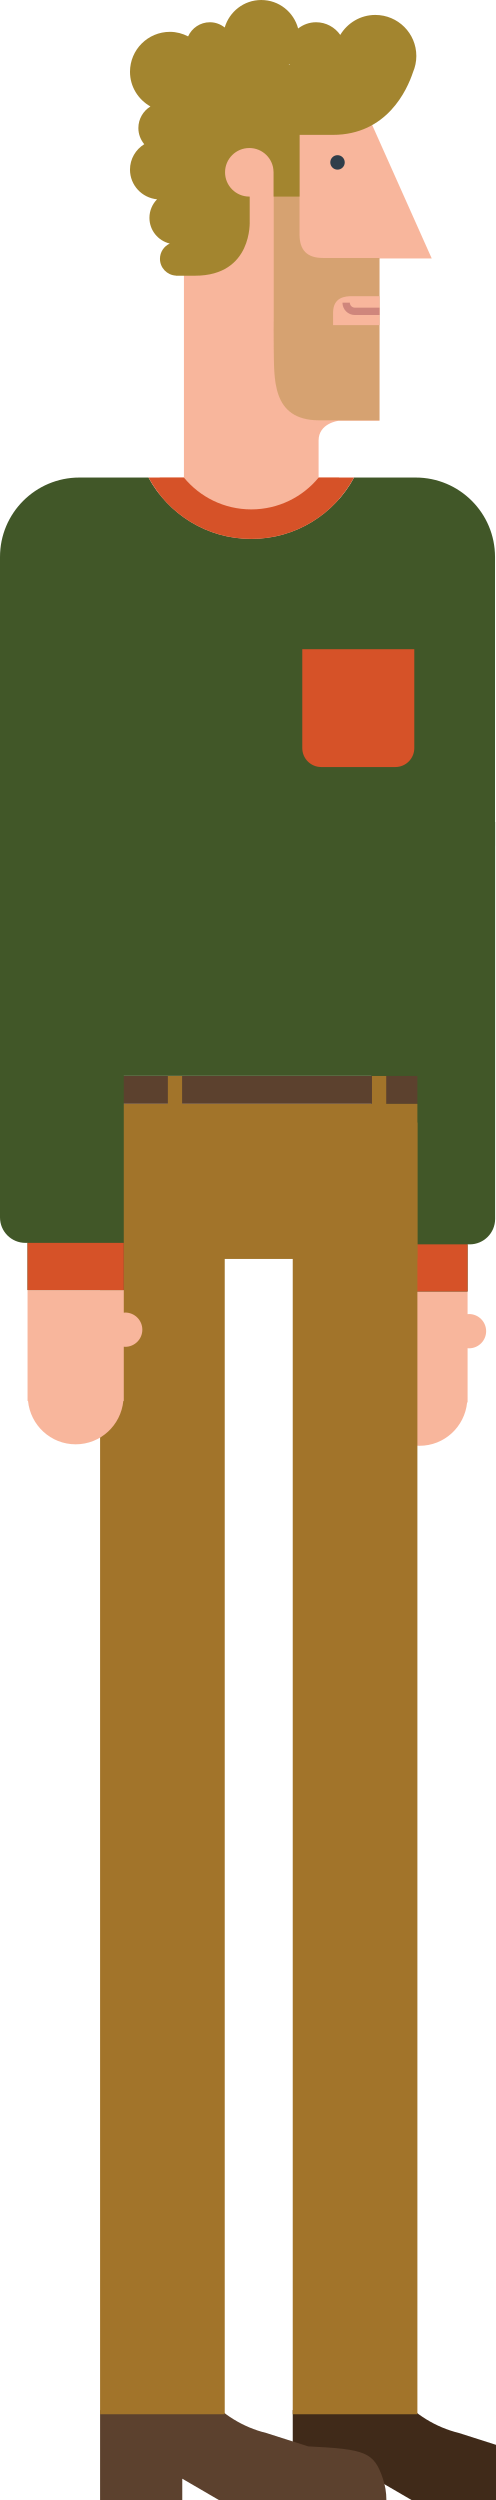
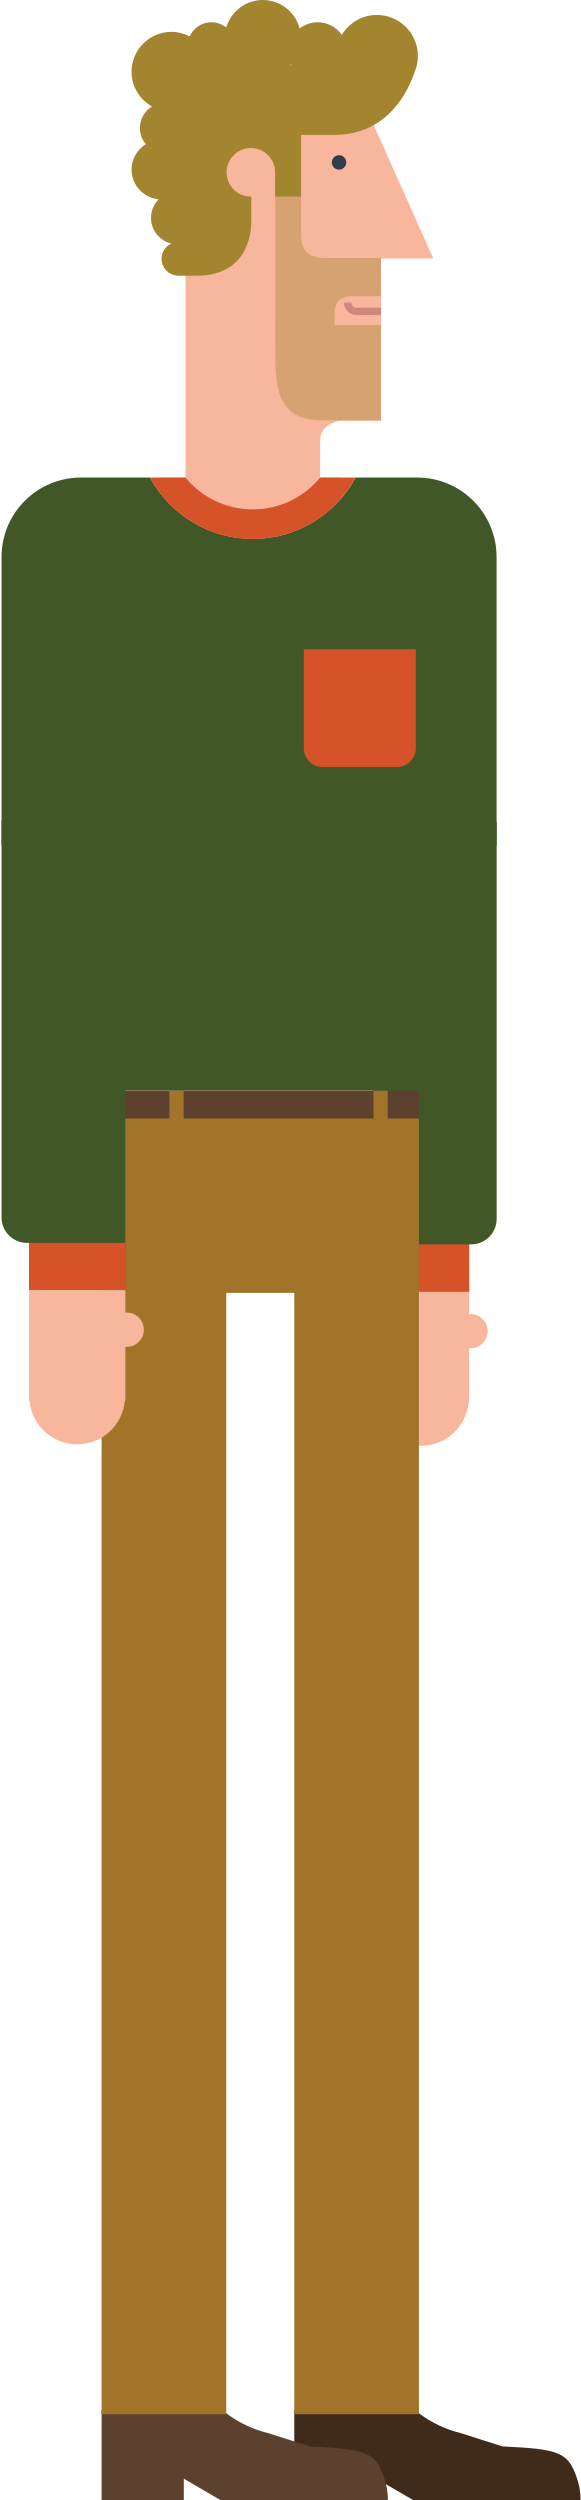
- <svg xmlns="http://www.w3.org/2000/svg" xmlns:xlink="http://www.w3.org/1999/xlink" version="1.1" id="Layer_1" x="0px" y="0px" width="100.103px" height="505.451px" viewBox="0 0 100.103 505.451" enable-background="new 0 0 100.103 505.451" xml:space="preserve">
+ <svg xmlns="http://www.w3.org/2000/svg" xmlns:xlink="http://www.w3.org/1999/xlink" version="1.1" id="Layer_1" x="0px" y="0px" width="41.803px" height="180px" viewBox="0 0 41.803 180" enable-background="new 0 0 41.803 180" xml:space="preserve">
  <g>
-     <path fill="#F8B69C" d="M73.365,21.056l-0.497-0.622H37.188v76.115h-4.896v28.723h36.242V96.549h-4.12v-0.027v-7.461   c0-3.479,3.979-3.979,3.979-3.979h8.33V52.26h10.566L73.365,21.056z" />
-     <path fill="#2F3E4A" d="M69.699,32.835c0,0.806-0.653,1.463-1.461,1.463s-1.461-0.657-1.461-1.463s0.653-1.463,1.461-1.463   S69.699,32.029,69.699,32.835" />
+     <path fill="#F8B69C" d="M26.237,7.499L26.06,7.277H13.354v27.105H11.61v10.229h12.906V34.383H23.05v-0.01v-2.656   c0-1.24,1.416-1.417,1.416-1.417h2.967V18.611h3.762L26.237,7.499z" />
+     <path fill="#2F3E4A" d="M24.931,11.694c0,0.286-0.232,0.521-0.52,0.521c-0.287,0-0.519-0.234-0.519-0.521   c0-0.287,0.232-0.521,0.519-0.521C24.698,11.173,24.931,11.406,24.931,11.694" />
    <g opacity="0.4">
      <g>
-         <defs>
-           <rect id="SVGID_1_" x="55.326" y="26.796" width="21.397" height="58.186" />
-         </defs>
-         <clipPath id="SVGID_2_">
-           <use xlink:href="#SVGID_1_" overflow="visible" />
-         </clipPath>
-         <path clip-path="url(#SVGID_2_)" fill="#A3852F" d="M55.341,37.362v26.854c0,0-0.038,4.568,0,6.093     c0.151,5.954-0.621,14.673,9.202,14.673h12.181V52.156h-5.72h-5.717c-3.232,0-4.724-1.615-4.724-4.723V26.796h-5.222V37.362z" />
+         <g>
+           <defs>
+             <rect id="SVGID_1_" x="19.812" y="9.543" width="7.62" height="20.721" />
+           </defs>
+           <clipPath id="SVGID_2_">
+             <use xlink:href="#SVGID_1_" overflow="visible" />
+           </clipPath>
+           <path clip-path="url(#SVGID_2_)" fill="#A3852F" d="M19.818,13.306v9.563c0,0-0.013,1.627,0,2.17      c0.054,2.12-0.221,5.225,3.277,5.225h4.337V18.574h-2.037h-2.035c-1.152,0-1.682-0.575-1.682-1.682v-7.35h-1.86V13.306      L19.818,13.306z" />
+         </g>
      </g>
    </g>
-     <path fill="#A3852F" d="M75.879,3.02c-3.017,0-5.634,1.63-7.087,4.04c-1.076-1.545-2.862-2.562-4.888-2.562   c-1.372,0-2.622,0.482-3.63,1.264C59.398,2.452,56.411,0,52.824,0c-3.517,0-6.446,2.356-7.393,5.56   c-0.825-0.653-1.854-1.062-2.99-1.062c-1.967,0-3.65,1.176-4.409,2.858c-1.105-0.567-2.341-0.918-3.674-0.918   c-4.46,0-8.076,3.614-8.076,8.08c0,3.019,1.677,5.62,4.131,7.007c-1.463,0.911-2.438,2.521-2.438,4.369   c0,1.245,0.457,2.369,1.188,3.261c-1.724,1.069-2.882,2.964-2.882,5.143c0,3.142,2.405,5.697,5.47,5.998   c-0.948,0.966-1.538,2.288-1.538,3.751c0,2.525,1.752,4.63,4.107,5.195c-1.166,0.543-1.98,1.718-1.98,3.087   c0,1.823,1.432,3.298,3.229,3.395v0.021h3.854c11.687,0,11.062-11.066,11.062-11.066v-4.939c-0.022,0-0.05,0.008-0.075,0.008   c-2.712,0-4.91-2.2-4.91-4.912s2.198-4.909,4.91-4.909c2.679,0,4.844,2.142,4.901,4.805h0.011v0.104v4.912h5.237V27.271h6.713   c10.952,0,15.038-9.073,16.235-12.694c0.426-1.001,0.667-2.103,0.667-3.256C84.177,6.733,80.462,3.02,75.879,3.02 M58.387,13.097   c0.041-0.043,0.076-0.094,0.118-0.142c0.023,0.051,0.054,0.096,0.079,0.142H58.387z" />
-     <path fill="#F8B69C" d="M76.724,59.879h-5.532c-1.277,0-3.851,0.121-3.851,3.357v2.496h9.383V59.879z" />
-     <path fill="#CF867C" d="M71.743,62.201c-0.56,0-1.013-0.455-1.013-1.014h-1.492c0,1.38,1.12,2.503,2.503,2.504h4.982v-1.49H71.743z   " />
-     <path fill="#F8B69C" d="M94.819,265.671c-0.098,0-0.188,0.021-0.282,0.027v-1.547v-3.029H75.079v3.029v6.213v12.197   c0,0.008-0.001,0.012-0.001,0.02s0.001,0.012,0.001,0.02v0.943h0.095c0.489,4.916,4.589,8.768,9.636,8.768   c5.045,0,9.145-3.852,9.633-8.768h0.095v-0.943c0-0.008,0.003-0.012,0.003-0.02s-0.003-0.012-0.003-0.02v-9.984   c0.095,0.008,0.185,0.027,0.282,0.027c1.916,0,3.468-1.553,3.468-3.465C98.287,267.224,96.735,265.671,94.819,265.671" />
-     <path fill="#415728" d="M100.103,166.196v80.255c0,2.834-2.301,5.135-5.137,5.135h-0.429v0.439v9.097H75.078v-9.097v-5.574v-3.52   v-76.735H100.103z" />
-     <rect x="75.075" y="251.583" fill="#D65228" width="19.46" height="9.538" />
-     <path fill="#402A19" d="M116.368,501.13c-1.804-5.359-3.5-5.961-15.107-6.52l-8.459-2.701c-4.741-1.164-8.91-3.779-12.014-7.348   c-0.697-0.803-1.335-1.658-1.92-2.553c-5.356,0.391-4.59,5.266-4.59,5.266H59.188v2.039v2.838v2.844v6.135v2.705v1.615h16.615   v-1.615v-2.691l7.379,4.301h33.891C117.072,503.933,116.822,502.486,116.368,501.13" />
-     <rect x="59.187" y="226.955" fill="#A2742A" width="25.202" height="261.158" />
-     <path fill="#5C412E" d="M77.412,501.13c-1.802-5.359-3.497-5.961-15.104-6.52l-8.459-2.701c-4.741-1.164-8.909-3.779-12.014-7.348   c-0.696-0.803-1.333-1.658-1.918-2.553c-5.358,0.391-4.59,5.266-4.59,5.266H20.235v2.039v2.838v2.844v6.135v2.705v1.615h16.616   v-1.615v-2.691l7.379,4.301h33.889C78.119,503.933,77.871,502.486,77.412,501.13" />
-     <rect x="20.235" y="226.955" fill="#A2742A" width="25.202" height="261.158" />
-     <rect x="20.235" y="217.514" fill="#5C412E" width="64.152" height="5.665" />
-     <rect x="20.235" y="223.179" fill="#A2742A" width="64.152" height="31.356" />
-     <rect x="33.939" y="217.514" fill="#A2742A" width="2.877" height="8.175" />
-     <rect x="75.206" y="217.514" fill="#A2742A" width="2.878" height="8.175" />
-     <path fill="#415728" d="M84.04,96.549H71.582c-3.984,7.388-11.797,12.412-20.779,12.412c-8.983,0-16.795-5.024-20.781-12.412   H16.053C7.187,96.549,0,103.739,0,112.603v11.764v46.62h20.235v46.527h1.592h55.952h6.694v-46.527h15.611v-18.943V135.34v-22.737   C100.085,103.739,92.9,96.549,84.04,96.549" />
-     <path fill="#D65228" d="M50.803,108.957c8.982,0,16.795-5.021,20.781-12.408h-3.156H64.49h-0.063   c-3.231,3.932-8.134,6.441-13.624,6.441c-5.489,0-10.393-2.51-13.623-6.441h-5.516h-1.643   C34.007,103.937,41.819,108.957,50.803,108.957" />
-     <path fill="#D65228" d="M61.116,151.255c0,2.11,1.714,3.825,3.828,3.825h14.988c2.114,0,3.829-1.715,3.829-3.825v-19.996H61.116   V151.255z" />
-     <path fill="#F8B69C" d="M25.309,265.371c-0.098,0-0.187,0.021-0.281,0.029v-1.549v-3.029H5.57v3.029v6.213v12.197   c0,0.008-0.003,0.012-0.003,0.02s0.003,0.012,0.003,0.023v0.939h0.096c0.486,4.916,4.586,8.77,9.632,8.77s9.146-3.854,9.635-8.77   h0.095v-0.939c0-0.012,0.002-0.016,0.002-0.023s-0.002-0.012-0.002-0.02v-9.984c0.095,0.008,0.184,0.027,0.281,0.027   c1.916,0,3.468-1.553,3.468-3.465C28.776,266.923,27.225,265.371,25.309,265.371" />
-     <path fill="#415728" d="M0,165.898v80.253c0,2.834,2.3,5.134,5.136,5.134h0.429v0.439v9.097h19.461v-9.097v-5.573v-3.52v-76.733H0z   " />
-     <rect x="5.564" y="251.285" fill="#D65228" width="19.461" height="9.537" />
+     <path fill="#A3852F" d="M27.132,1.076c-1.074,0-2.006,0.58-2.523,1.438c-0.383-0.55-1.019-0.912-1.74-0.912   c-0.49,0-0.935,0.172-1.293,0.45C21.264,0.874,20.199,0,18.922,0c-1.252,0-2.295,0.84-2.632,1.98   c-0.294-0.232-0.66-0.378-1.065-0.378c-0.7,0-1.3,0.418-1.57,1.018c-0.393-0.202-0.833-0.326-1.308-0.326   c-1.588,0-2.876,1.286-2.876,2.877c0,1.074,0.597,2.001,1.471,2.495c-0.521,0.324-0.868,0.896-0.868,1.556   c0,0.443,0.163,0.844,0.424,1.161c-0.614,0.381-1.026,1.056-1.026,1.832c0,1.118,0.856,2.028,1.947,2.136   c-0.337,0.344-0.547,0.814-0.547,1.336c0,0.899,0.623,1.648,1.462,1.85c-0.415,0.194-0.705,0.612-0.705,1.1   c0,0.649,0.511,1.175,1.15,1.209v0.007h1.373c4.161,0,3.938-3.941,3.938-3.941v-1.759c-0.008,0-0.018,0.003-0.026,0.003   c-0.966,0-1.748-0.783-1.748-1.749s0.782-1.748,1.748-1.748c0.954,0,1.726,0.763,1.745,1.711h0.004v0.037v1.749h1.865V9.711h2.39   c3.9,0,5.355-3.23,5.783-4.521c0.15-0.356,0.236-0.749,0.236-1.159C30.087,2.398,28.765,1.076,27.132,1.076 M20.903,4.665   c0.015-0.016,0.027-0.034,0.042-0.051c0.009,0.018,0.02,0.034,0.028,0.051H20.903z" />
+     <path fill="#F8B69C" d="M27.433,21.324h-1.971c-0.455,0-1.371,0.043-1.371,1.196v0.888h3.341V21.324L27.433,21.324z" />
+     <path fill="#CF867C" d="M25.659,22.151c-0.199,0-0.361-0.162-0.361-0.36h-0.531c0,0.491,0.398,0.892,0.891,0.892h1.775v-0.531   H25.659L25.659,22.151z" />
+     <path fill="#F8B69C" d="M33.876,94.61c-0.033,0-0.066,0.008-0.1,0.011v-0.552v-1.078h-6.93v1.078v2.213v4.343   c0,0.003,0,0.005,0,0.005c0,0.006,0,0.007,0,0.01v0.336h0.033c0.176,1.751,1.635,3.123,3.432,3.123s3.258-1.372,3.432-3.123h0.033   v-0.336c0-0.003,0.002-0.005,0.002-0.007c0,0-0.002-0.005-0.002-0.008v-3.556c0.033,0.004,0.066,0.011,0.102,0.011   c0.682,0,1.234-0.553,1.234-1.234S34.56,94.61,33.876,94.61" />
+     <path fill="#415728" d="M35.759,59.186v28.58c0,1.01-0.82,1.829-1.83,1.829h-0.152v0.156v3.24h-6.93v-3.24v-1.985v-1.253V59.187   L35.759,59.186L35.759,59.186z" />
+     <rect x="26.845" y="89.594" fill="#D65228" width="6.932" height="3.396" />
+     <path fill="#402A19" d="M41.55,178.462c-0.641-1.909-1.246-2.123-5.379-2.322l-3.012-0.961c-1.689-0.415-3.174-1.347-4.279-2.617   c-0.248-0.286-0.475-0.592-0.684-0.909c-1.908,0.14-1.635,1.875-1.635,1.875h-5.373v0.726v1.011v1.013v2.187v0.962V180h5.916   v-0.575v-0.959l2.629,1.532h12.068C41.802,179.46,41.712,178.944,41.55,178.462" />
+     <path fill="#A2742A" d="M7.371,84.819c0,4.566,3.701,8.269,8.268,8.269h6.257c4.564,0,8.266-3.702,8.266-8.269v-4.516H7.371V84.819   L7.371,84.819z" />
+     <rect x="21.188" y="82.58" fill="#A2742A" width="8.974" height="91.246" />
+     <path fill="#5C412E" d="M27.679,178.462c-0.643-1.909-1.246-2.123-5.378-2.322l-3.013-0.961c-1.688-0.415-3.173-1.347-4.278-2.617   c-0.248-0.286-0.475-0.592-0.683-0.909c-1.908,0.14-1.635,1.875-1.635,1.875H7.316v0.726v1.011v1.013v2.187v0.962V180h5.917v-0.575   v-0.959l2.628,1.532h12.067C27.929,179.46,27.841,178.944,27.679,178.462" />
+     <rect x="7.316" y="82.58" fill="#A2742A" width="8.976" height="91.246" />
+     <rect x="7.316" y="78.516" fill="#5C412E" width="22.845" height="2.017" />
+     <rect x="12.197" y="78.516" fill="#A2742A" width="1.024" height="2.91" />
+     <rect x="26.892" y="78.516" fill="#A2742A" width="1.025" height="2.91" />
+     <path fill="#415728" d="M30.038,34.383h-4.436c-1.42,2.631-4.201,4.42-7.4,4.42s-5.98-1.789-7.4-4.42H5.827   c-3.157,0-5.716,2.561-5.716,5.717v4.19v16.602h7.205v17.623h0.567H27.81h2.383V60.892h5.561v-6.746v-5.948V40.1   C35.751,36.943,33.192,34.383,30.038,34.383" />
+     <path fill="#D65228" d="M18.202,38.802c3.199,0,5.98-1.788,7.4-4.419h-1.125h-1.402h-0.021c-1.151,1.4-2.897,2.294-4.852,2.294   c-1.954,0-3.7-0.894-4.852-2.294h-1.964h-0.585C12.222,37.014,15.003,38.802,18.202,38.802" />
+     <path fill="#D65228" d="M21.875,53.865c0,0.752,0.611,1.362,1.363,1.362h5.337c0.754,0,1.363-0.61,1.363-1.362v-7.122h-8.063   V53.865L21.875,53.865z" />
+     <path fill="#F8B69C" d="M9.123,94.504c-0.034,0-0.066,0.007-0.1,0.01v-0.551v-1.079h-6.93v1.079v2.211v4.345c0,0,0,0.004,0,0.007   c0,0,0,0.004,0,0.009v0.334h0.034c0.173,1.751,1.634,3.123,3.431,3.123s3.257-1.372,3.431-3.123h0.034v-0.334   c0-0.005,0-0.006,0-0.006c0-0.006,0-0.008,0-0.008v-3.558c0.033,0.002,0.064,0.009,0.1,0.009c0.683,0,1.234-0.553,1.234-1.233   C10.358,95.057,9.806,94.504,9.123,94.504" />
+     <path fill="#415728" d="M0.111,59.079v28.58c0,1.009,0.818,1.828,1.828,1.828h0.152v0.156v3.24h6.931v-3.24v-1.984v-1.254V59.08   L0.111,59.079L0.111,59.079z" />
+     <rect x="2.092" y="89.487" fill="#D65228" width="6.931" height="3.396" />
  </g>
</svg>
